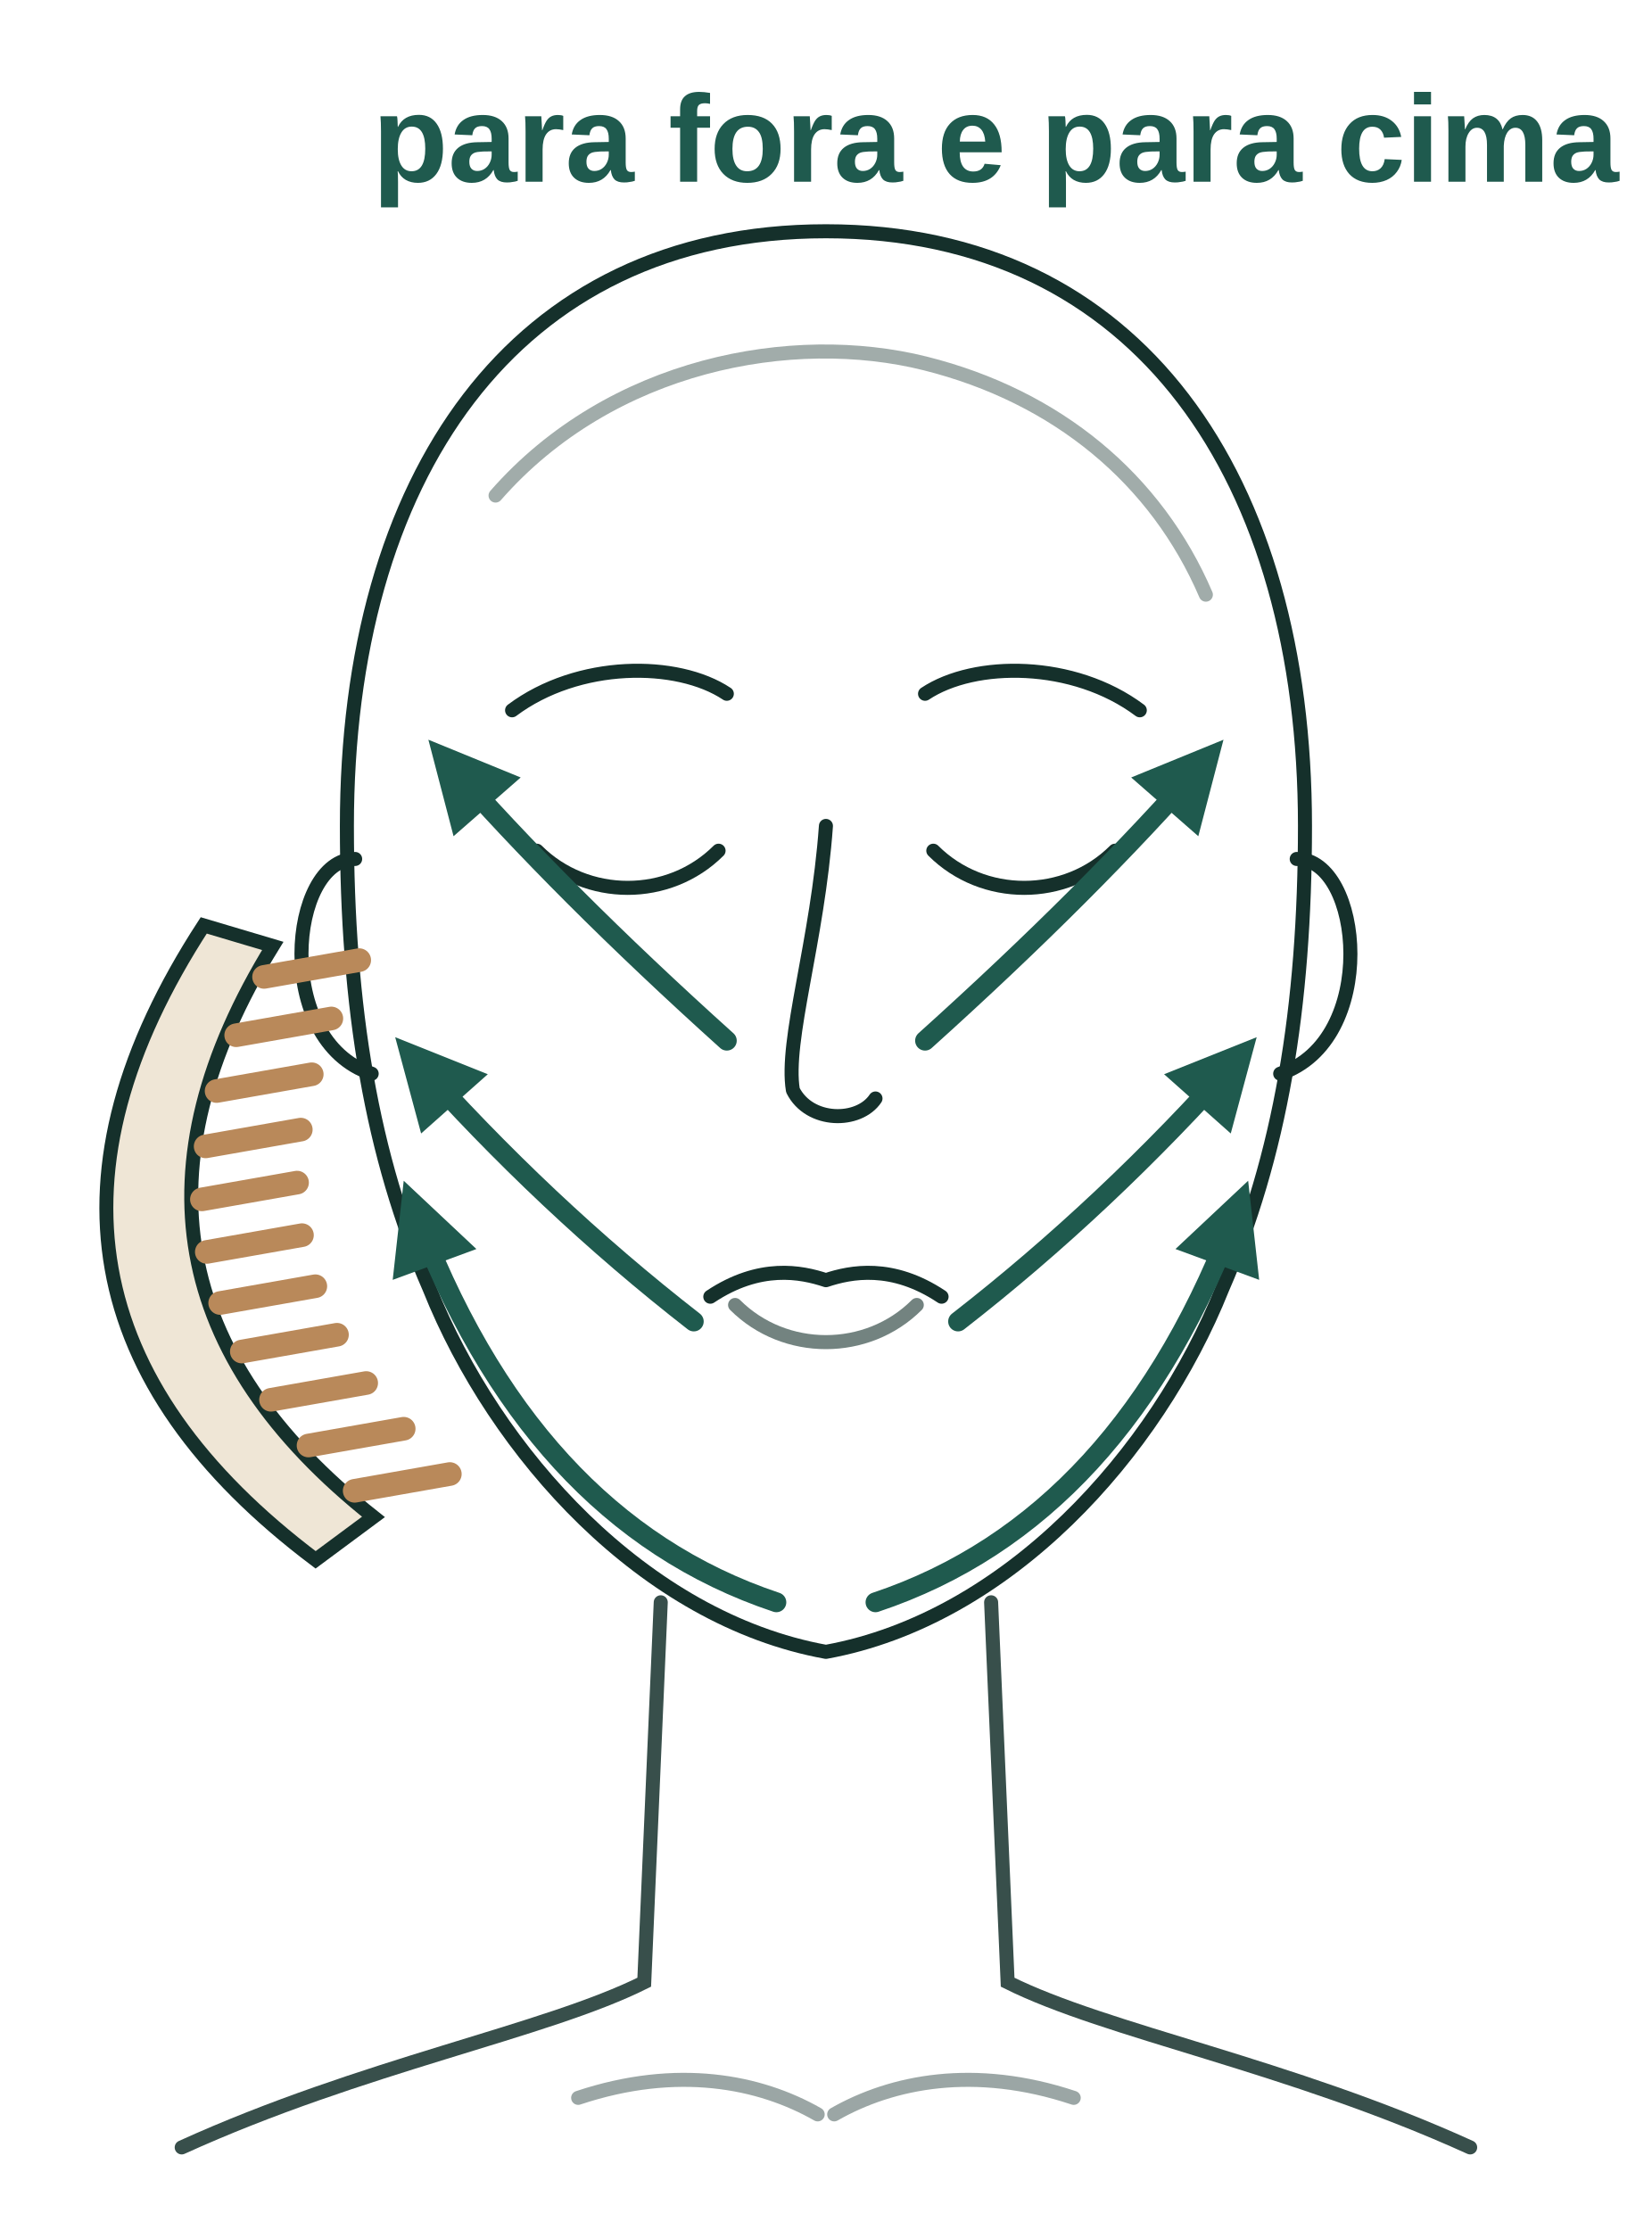
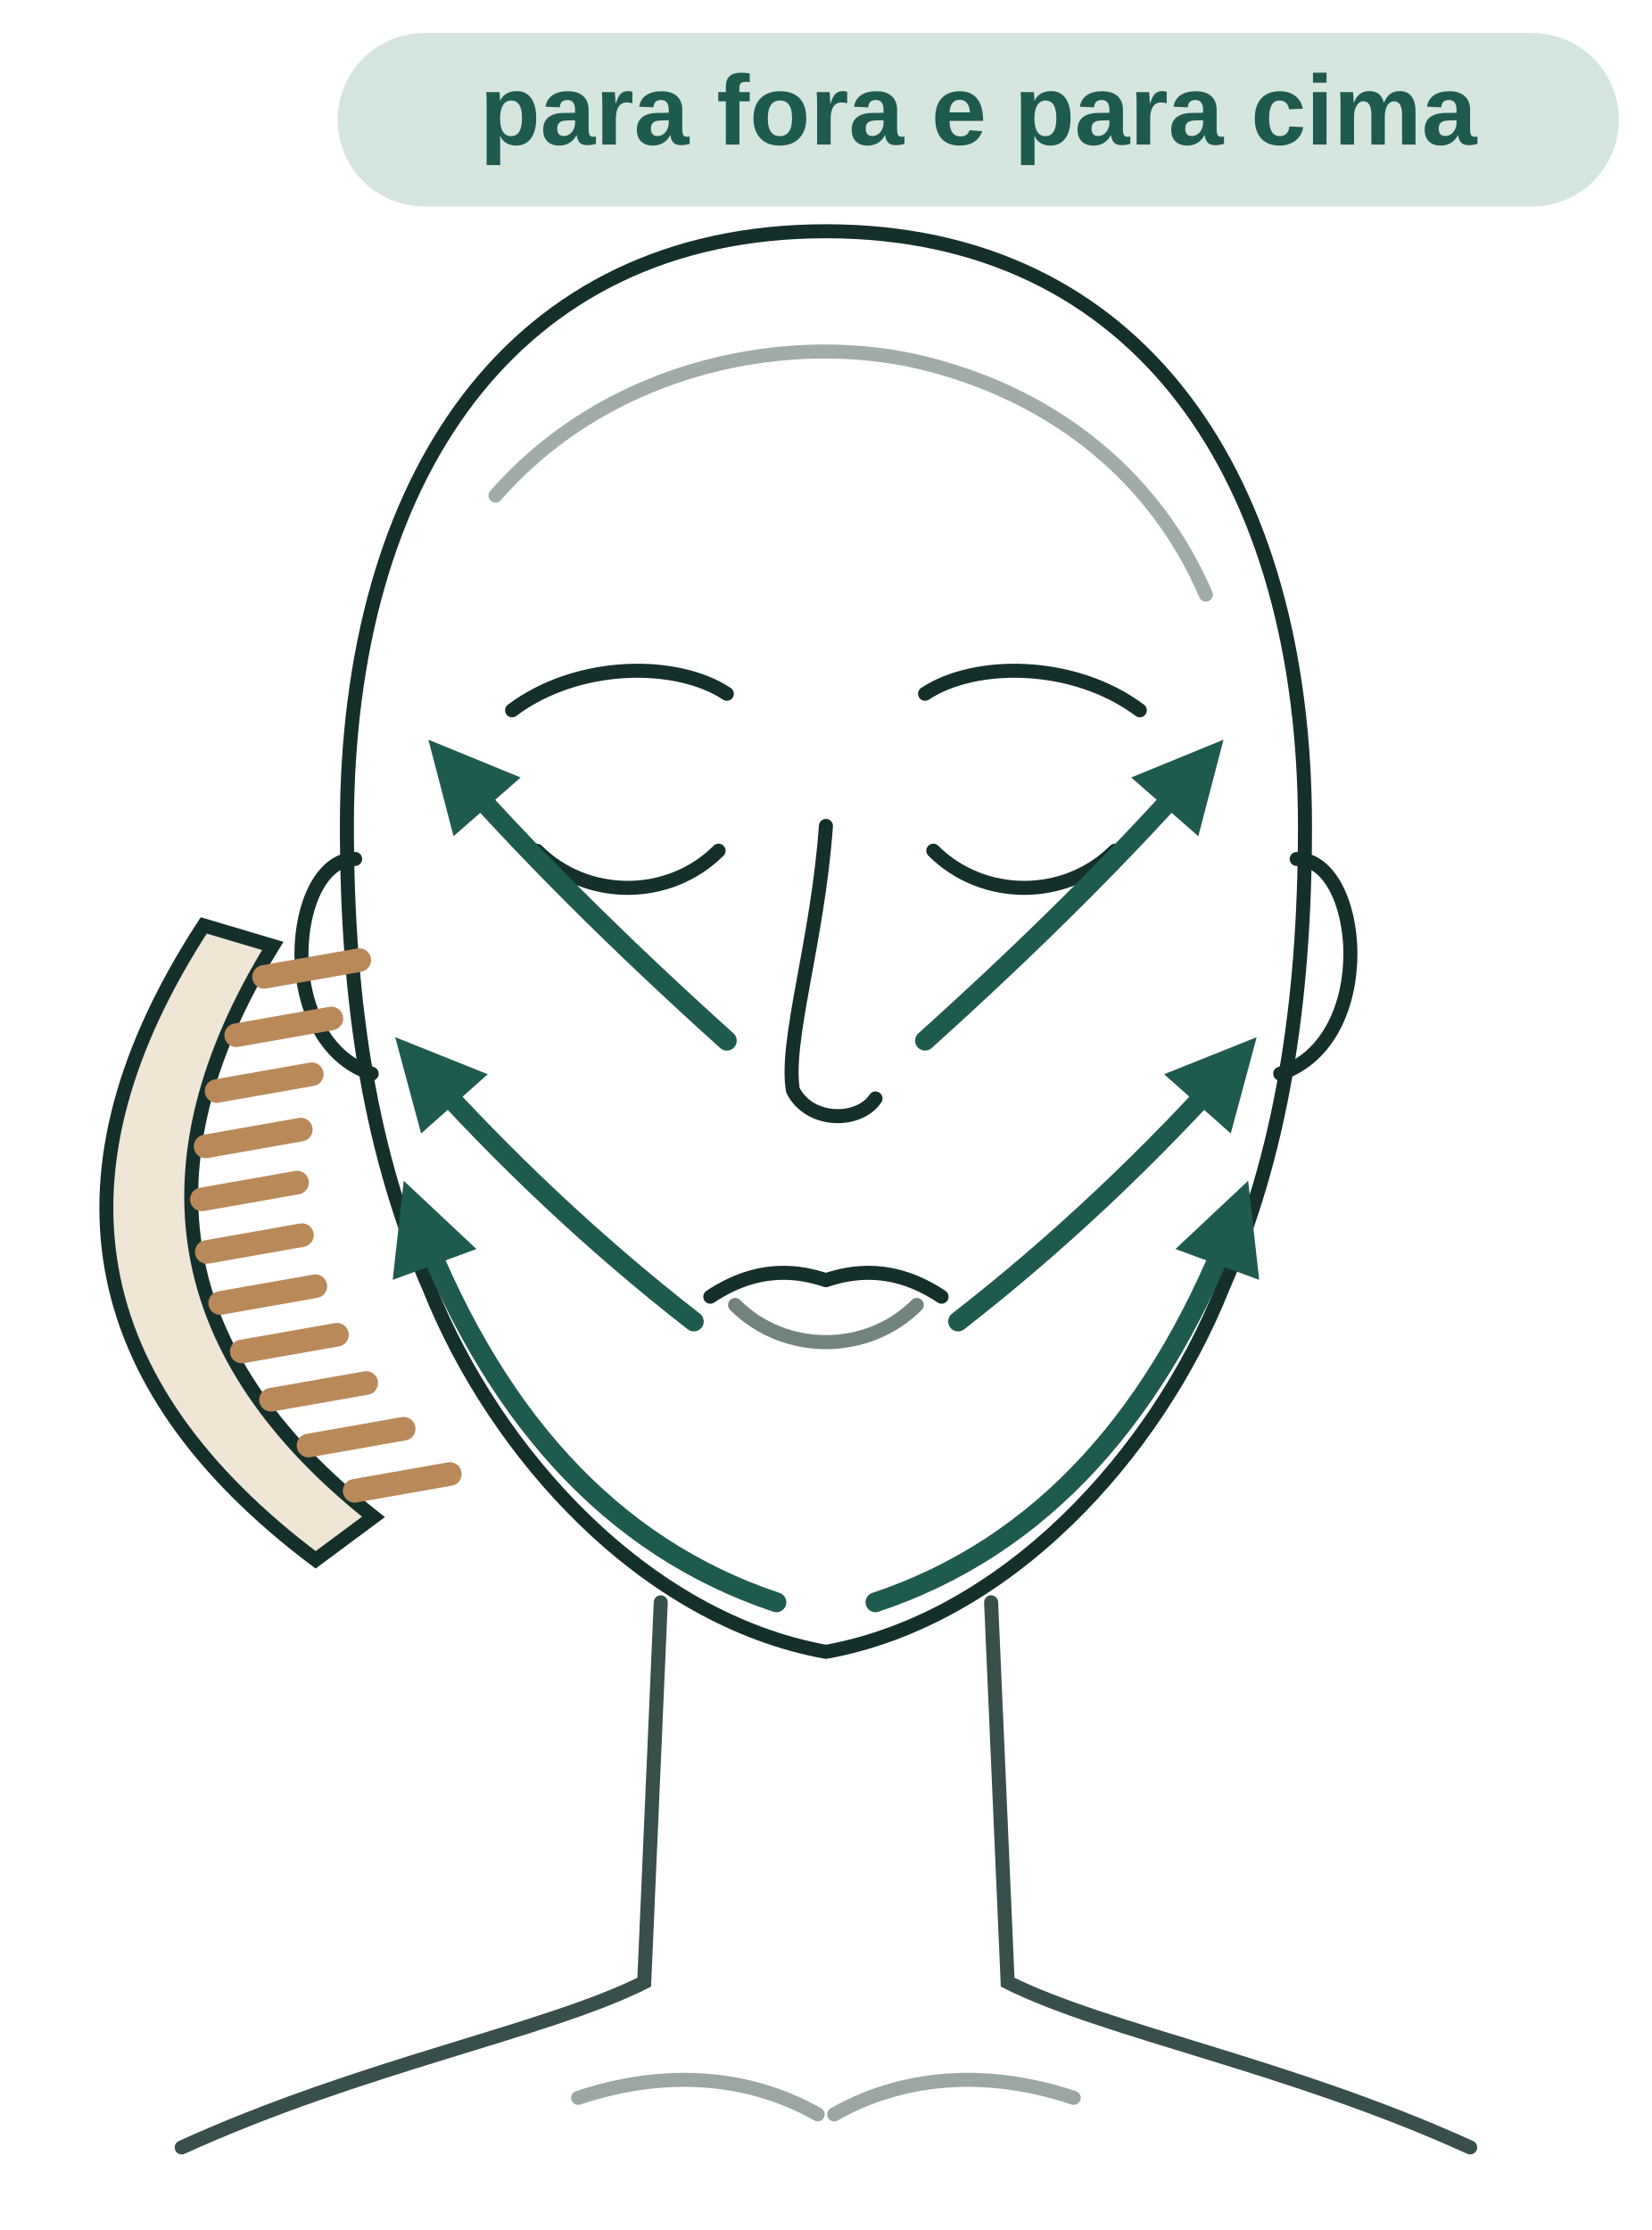
<svg xmlns="http://www.w3.org/2000/svg" viewBox="0 0 200 270" role="img" aria-label="Desenho: Escova na mandíbula e bochechas">
  <defs>
    <marker id="fz-seta" viewBox="0 0 10 10" refX="7" refY="5" markerWidth="4.5" markerHeight="4.5" orient="auto">
      <path d="M0 0 L10 5 L0 10 Z" fill="var(--jade, #1f5a4e)" />
    </marker>
    <marker id="fz-seta-i" viewBox="0 0 10 10" refX="3" refY="5" markerWidth="4.5" markerHeight="4.5" orient="auto">
      <path d="M10 0 L0 5 L10 10 Z" fill="var(--jade, #1f5a4e)" />
    </marker>
  </defs>
  <g fill="none" stroke="var(--ink, #15302b)" stroke-width="1.7" stroke-linecap="round" opacity="0.85">
    <path d="M80 194 L78 240 C66 246 44 250 22 260" />
    <path d="M120 194 L122 240 C134 246 156 250 178 260" />
    <path d="M70 254 C82 250 92 252 99 256" opacity="0.5" />
    <path d="M130 254 C118 250 108 252 101 256" opacity="0.5" />
  </g>
  <g>
    <g fill="none" stroke="var(--ink, #15302b)" stroke-width="1.7" stroke-linecap="round" stroke-linejoin="round">
      <path d="M100 28 C62 28 42 58 42 100 C42 122 45 140 52 156 C60 176 78 196 100 200 C122 196 140 176 148 156 C155 140 158 122 158 100 C158 58 138 28 100 28 Z" />
      <path d="M43 104 C35 104 33 126 45 130" />
      <path d="M157 104 C165 104 167 126 155 130" />
      <path d="M60 60 C74 44 96 40 112 44 C128 48 140 58 146 72" opacity="0.4" />
      <path d="M100 100 C99 114 95 126 96 132 C98 136 104 136 106 133" />
      <path d="M62 86 C70 80 82 80 88 84" />
      <path d="M112 84 C118 80 130 80 138 86" />
      <path d="M65 103 C71 109 81 109 87 103" />
      <path d="M113 103 C119 109 129 109 135 103" />
      <path d="M86 157 C92 153 97 154 100 155 C103 154 108 153 114 157" />
      <path d="M89 158 C95 164 105 164 111 158" opacity="0.6" />
    </g>
    <g transform="translate(34 150) rotate(-100) scale(1.3)">
      <path d="M-30 -2 Q0 -30 30 -2 L27 4 Q0 -20 -27 4 Z" fill="#efe6d6" stroke="var(--ink, #15302b)" stroke-width="1.3" />
      <g stroke="#b9895a" stroke-width="2.2" stroke-linecap="round">
        <path d="M-24.3 2.7 L-24.3 11.7" />
        <path d="M-19.4 -0.8 L-19.4 8.2" />
        <path d="M-14.6 -3.5 L-14.6 5.5" />
        <path d="M-9.7 -5.4 L-9.7 3.6" />
        <path d="M-4.9 -6.6 L-4.9 2.4" />
        <path d="M0.0 -7.0 L0.0 2.0" />
        <path d="M4.9 -6.6 L4.9 2.4" />
        <path d="M9.7 -5.4 L9.7 3.6" />
        <path d="M14.6 -3.5 L14.6 5.5" />
        <path d="M19.4 -0.8 L19.4 8.2" />
        <path d="M24.3 2.7 L24.3 11.7" />
      </g>
    </g>
    <path d="M94 194 Q64 184 50 146" fill="none" stroke="var(--jade, #1f5a4e)" stroke-width="2.4" stroke-linecap="round" marker-end="url(#fz-seta)" />
    <path d="M84 160 Q66 146 50 128" fill="none" stroke="var(--jade, #1f5a4e)" stroke-width="2.4" stroke-linecap="round" marker-end="url(#fz-seta)" />
    <path d="M88 126 Q68 108 54 92" fill="none" stroke="var(--jade, #1f5a4e)" stroke-width="2.4" stroke-linecap="round" marker-end="url(#fz-seta)" />
    <path d="M106 194 Q136 184 150 146" fill="none" stroke="var(--jade, #1f5a4e)" stroke-width="2.4" stroke-linecap="round" marker-end="url(#fz-seta)" />
    <path d="M116 160 Q134 146 150 128" fill="none" stroke="var(--jade, #1f5a4e)" stroke-width="2.4" stroke-linecap="round" marker-end="url(#fz-seta)" />
    <path d="M112 126 Q132 108 146 92" fill="none" stroke="var(--jade, #1f5a4e)" stroke-width="2.4" stroke-linecap="round" marker-end="url(#fz-seta)" />
  </g>
-   <text x="196" y="22" text-anchor="end" font-family="Manrope, Arial, sans-serif" font-size="15" font-weight="700" fill="var(--jade, #1f5a4e)">para fora e para cima</text>
+   <g>
+     <rect x="40.88" y="4" width="155.12" height="21" rx="10.5" fill="var(--jade-soft, #d5e6df)" />
+     <text x="118.44" y="17.5" text-anchor="middle" font-family="Manrope, Arial, sans-serif" font-size="12" font-weight="700" fill="var(--jade, #1f5a4e)">para fora e para cima</text>
+   </g>
</svg>
